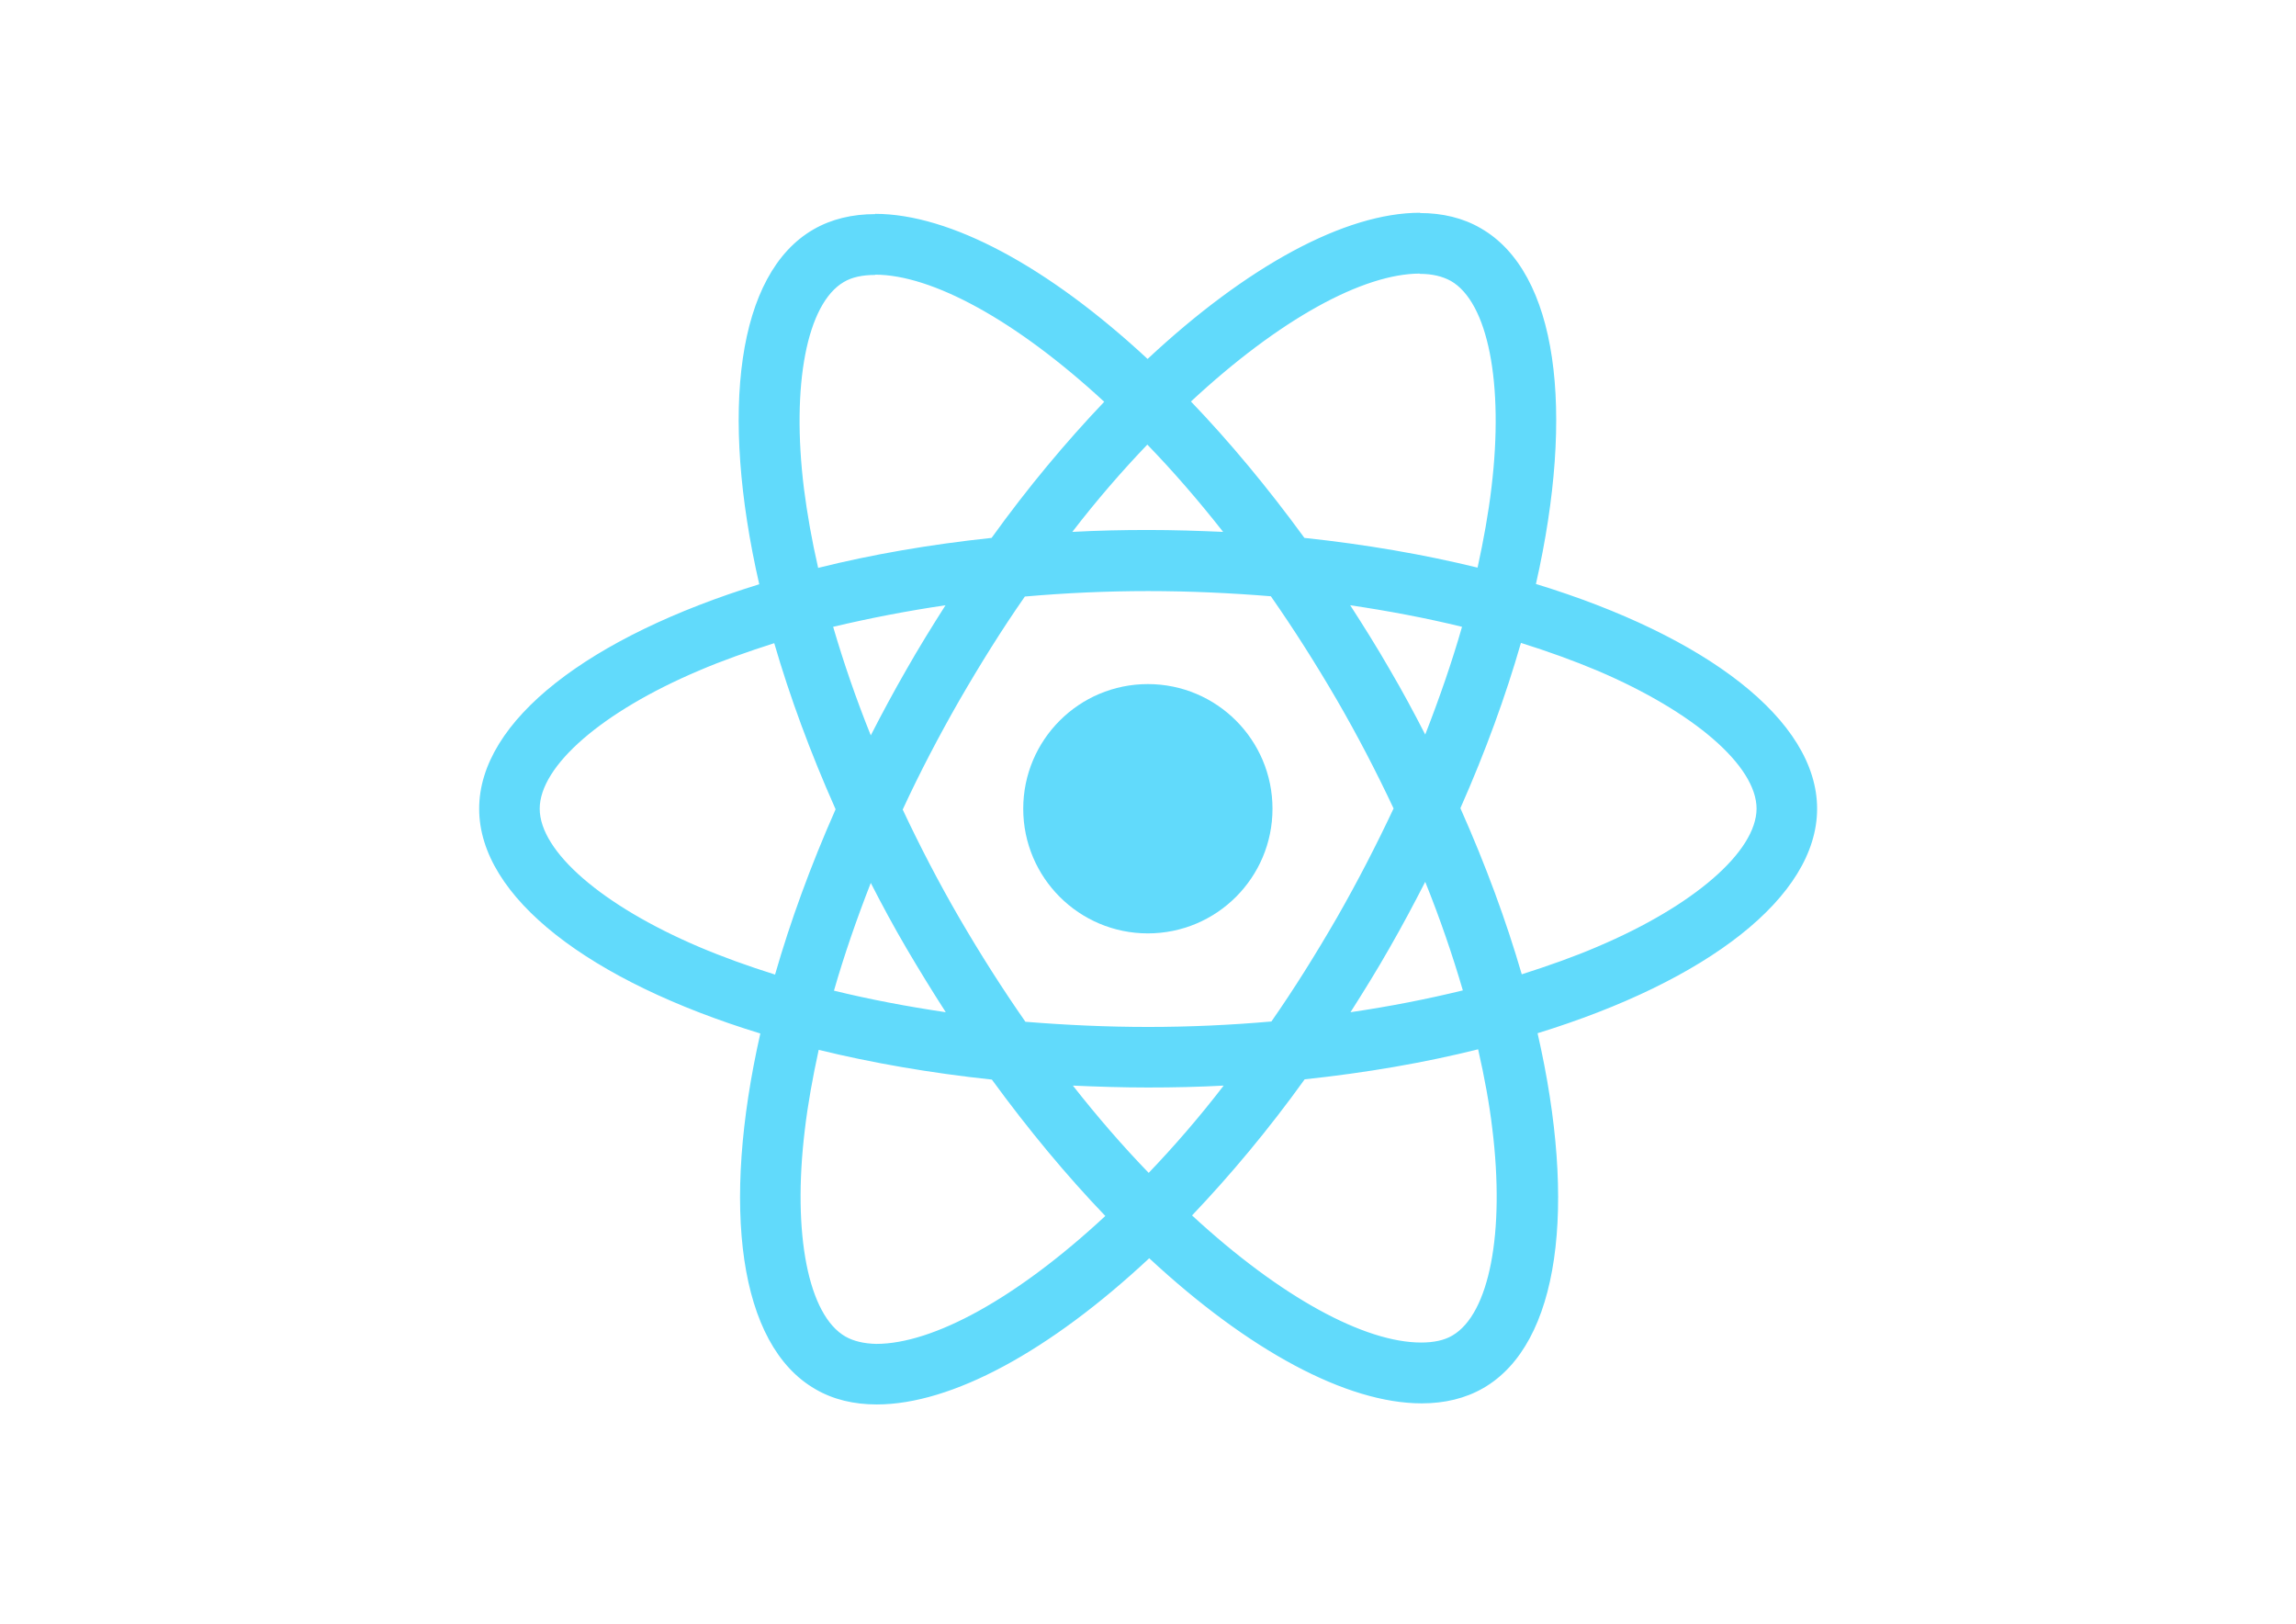
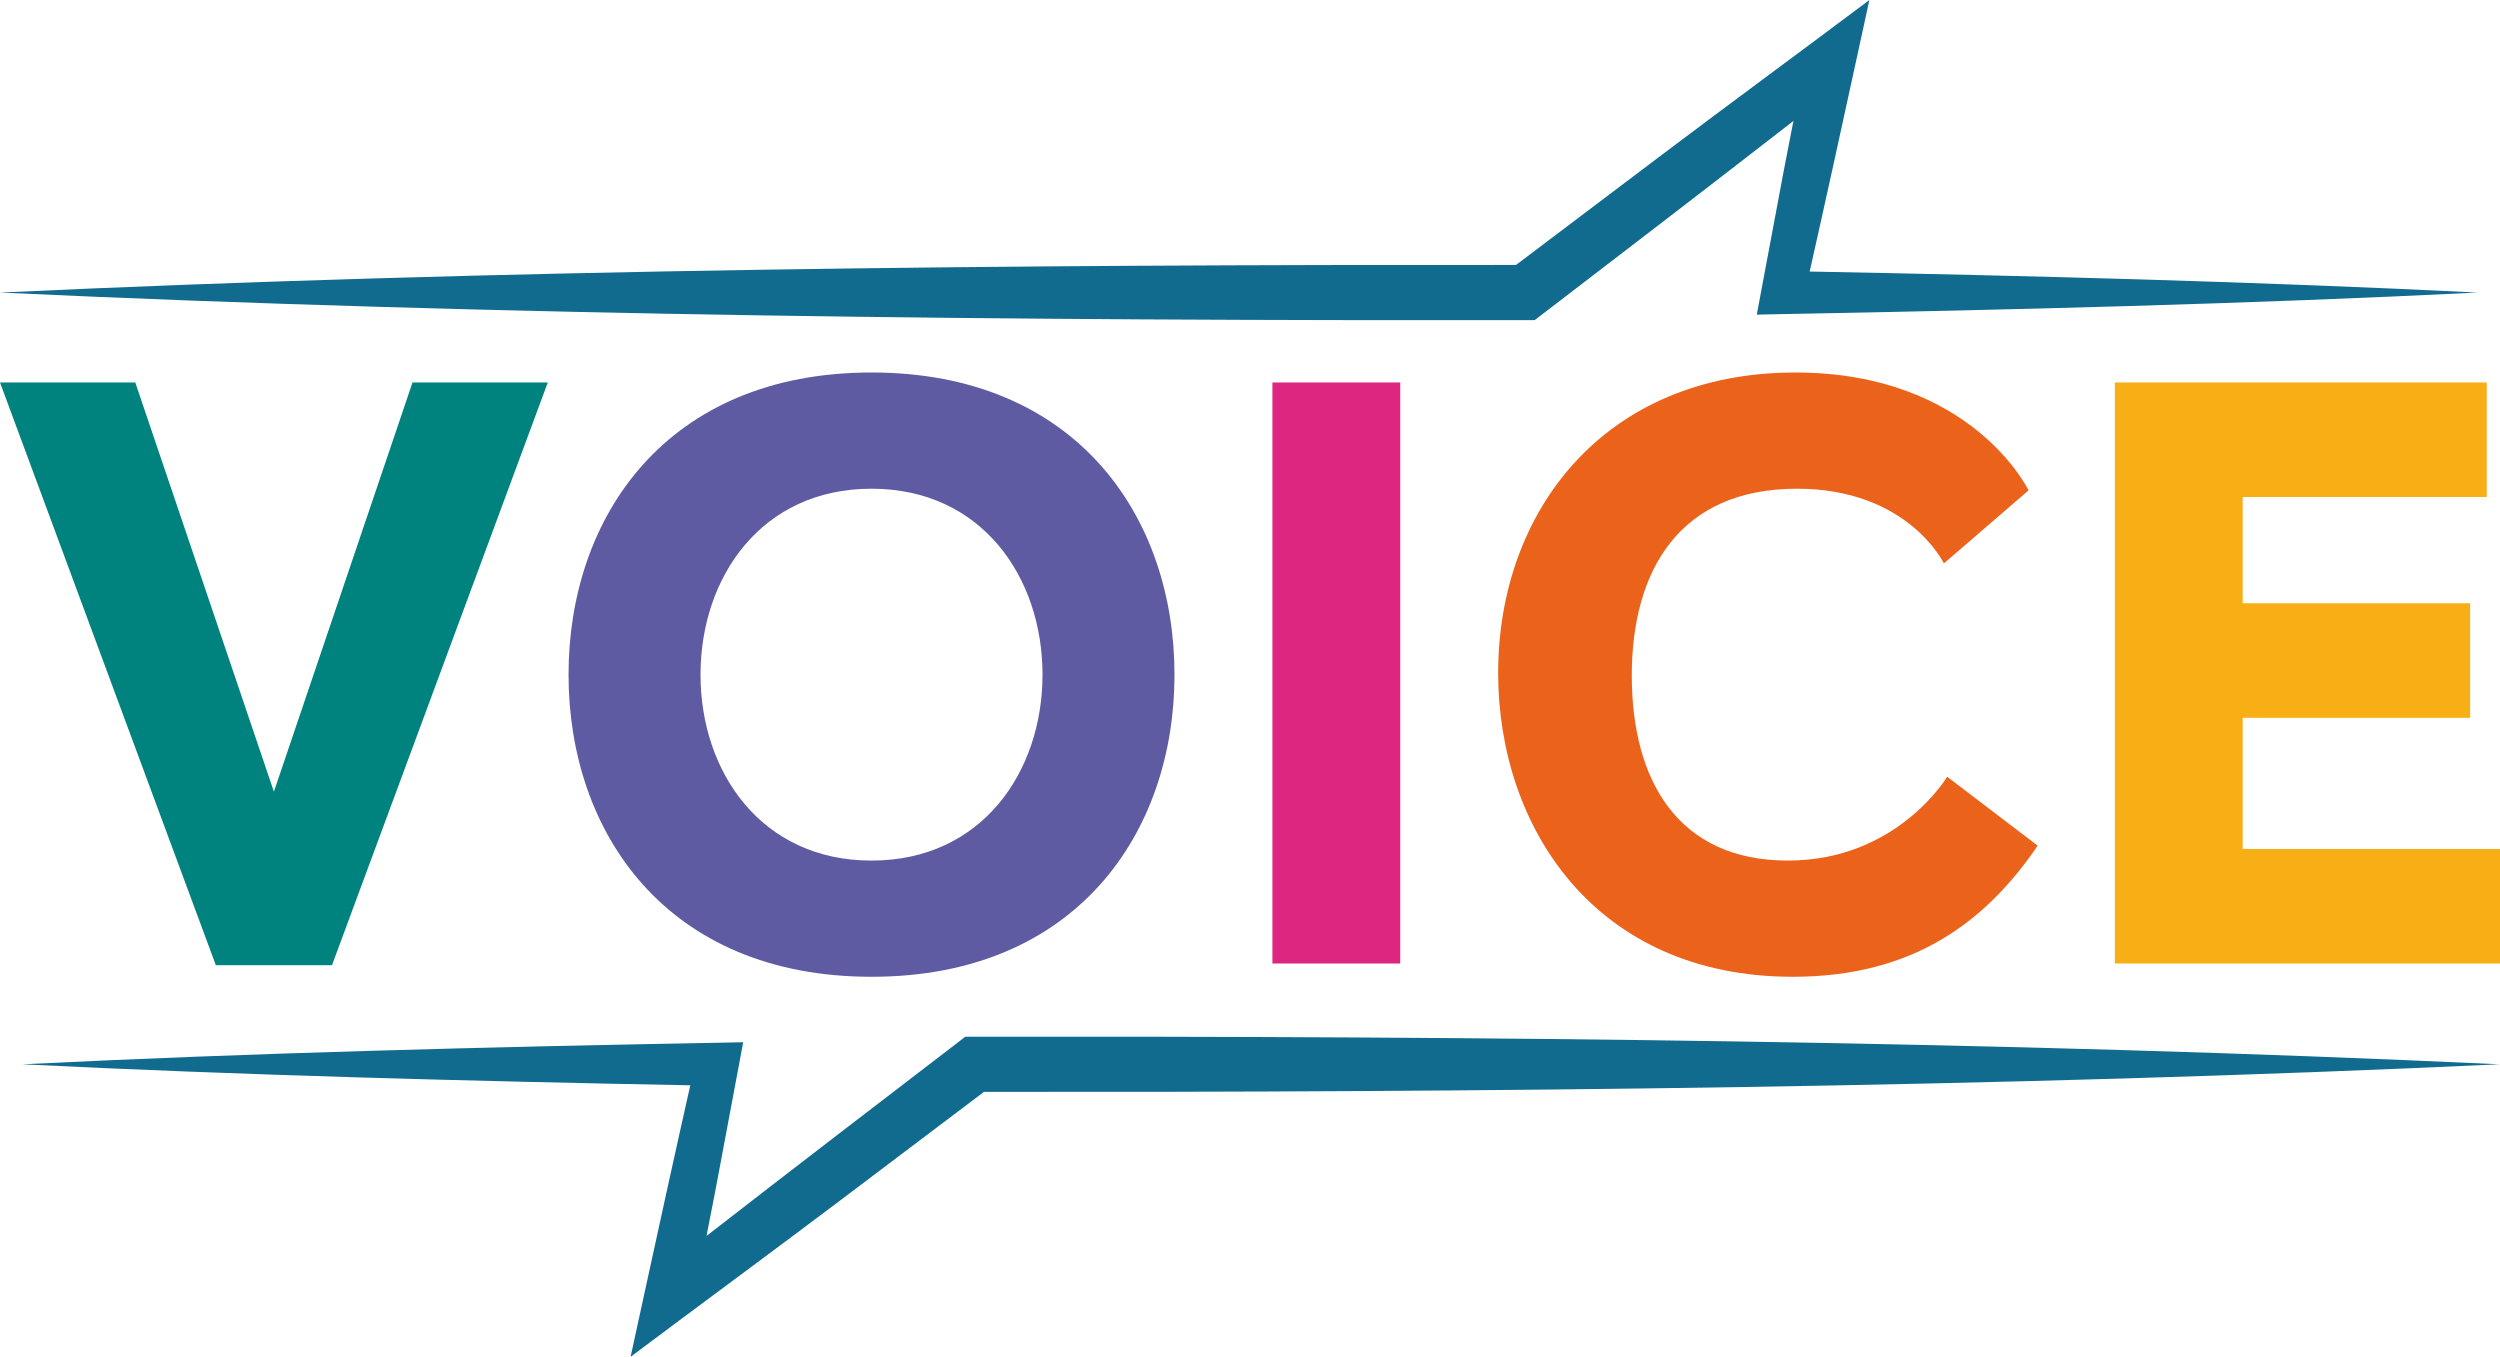
- <svg xmlns="http://www.w3.org/2000/svg" viewBox="0 0 841.9 595.3">
-   <g fill="#61DAFB">
-     <path d="M666.3 296.5c0-32.5-40.7-63.3-103.1-82.4 14.4-63.6 8-114.2-20.2-130.4-6.5-3.8-14.1-5.6-22.4-5.6v22.3c4.6 0 8.3.9 11.4 2.6 13.6 7.8 19.5 37.5 14.9 75.7-1.1 9.4-2.9 19.3-5.1 29.4-19.6-4.8-41-8.5-63.5-10.9-13.5-18.5-27.5-35.3-41.6-50 32.6-30.3 63.2-46.9 84-46.9V78c-27.5 0-63.5 19.6-99.9 53.6-36.4-33.8-72.4-53.2-99.9-53.2v22.3c20.7 0 51.4 16.5 84 46.6-14 14.7-28 31.4-41.3 49.9-22.6 2.4-44 6.1-63.6 11-2.3-10-4-19.7-5.2-29-4.7-38.2 1.1-67.9 14.6-75.8 3-1.8 6.9-2.6 11.5-2.6V78.5c-8.4 0-16 1.8-22.6 5.6-28.1 16.2-34.4 66.7-19.9 130.1-62.2 19.2-102.7 49.9-102.7 82.3 0 32.5 40.7 63.3 103.1 82.4-14.4 63.6-8 114.2 20.2 130.4 6.5 3.8 14.1 5.6 22.5 5.6 27.5 0 63.5-19.6 99.9-53.6 36.4 33.8 72.4 53.2 99.9 53.2 8.4 0 16-1.8 22.6-5.6 28.1-16.2 34.4-66.7 19.9-130.1 62-19.1 102.5-49.9 102.5-82.3zm-130.2-66.7c-3.7 12.9-8.3 26.2-13.5 39.5-4.1-8-8.4-16-13.1-24-4.6-8-9.5-15.8-14.4-23.4 14.2 2.1 27.9 4.7 41 7.9zm-45.8 106.5c-7.8 13.5-15.8 26.3-24.1 38.2-14.9 1.3-30 2-45.2 2-15.1 0-30.2-.7-45-1.9-8.3-11.9-16.4-24.6-24.2-38-7.6-13.1-14.5-26.4-20.8-39.8 6.2-13.4 13.2-26.8 20.7-39.9 7.8-13.5 15.8-26.3 24.1-38.2 14.9-1.3 30-2 45.2-2 15.1 0 30.2.7 45 1.9 8.3 11.9 16.4 24.6 24.2 38 7.6 13.1 14.5 26.4 20.8 39.8-6.3 13.4-13.2 26.8-20.7 39.9zm32.3-13c5.4 13.4 10 26.8 13.8 39.8-13.1 3.2-26.9 5.9-41.2 8 4.9-7.7 9.8-15.6 14.4-23.7 4.6-8 8.9-16.1 13-24.1zM421.2 430c-9.3-9.6-18.6-20.3-27.8-32 9 .4 18.2.7 27.5.7 9.4 0 18.7-.2 27.8-.7-9 11.7-18.3 22.4-27.5 32zm-74.4-58.9c-14.2-2.1-27.9-4.7-41-7.9 3.7-12.9 8.3-26.2 13.5-39.5 4.1 8 8.4 16 13.1 24 4.7 8 9.5 15.8 14.4 23.4zM420.7 163c9.3 9.6 18.6 20.3 27.8 32-9-.4-18.2-.7-27.5-.7-9.4 0-18.7.2-27.8.7 9-11.7 18.3-22.4 27.5-32zm-74 58.9c-4.9 7.7-9.8 15.6-14.4 23.7-4.6 8-8.9 16-13 24-5.4-13.4-10-26.8-13.8-39.8 13.1-3.1 26.9-5.8 41.2-7.9zm-90.5 125.2c-35.4-15.1-58.3-34.9-58.3-50.6 0-15.7 22.9-35.6 58.3-50.6 8.6-3.7 18-7 27.7-10.1 5.7 19.6 13.2 40 22.5 60.9-9.2 20.8-16.6 41.1-22.2 60.6-9.9-3.1-19.3-6.5-28-10.2zM310 490c-13.6-7.8-19.5-37.5-14.9-75.7 1.1-9.4 2.9-19.3 5.1-29.4 19.6 4.8 41 8.5 63.5 10.9 13.5 18.5 27.5 35.3 41.6 50-32.6 30.3-63.2 46.9-84 46.9-4.5-.1-8.3-1-11.3-2.7zm237.2-76.2c4.7 38.2-1.1 67.9-14.6 75.8-3 1.8-6.9 2.6-11.5 2.6-20.7 0-51.4-16.5-84-46.6 14-14.7 28-31.4 41.3-49.9 22.6-2.4 44-6.1 63.6-11 2.3 10.1 4.1 19.8 5.2 29.1zm38.5-66.7c-8.6 3.7-18 7-27.7 10.1-5.7-19.6-13.2-40-22.5-60.9 9.2-20.8 16.6-41.1 22.2-60.6 9.9 3.1 19.3 6.5 28.1 10.2 35.4 15.1 58.3 34.9 58.3 50.6-.1 15.7-23 35.6-58.4 50.6zM320.8 78.4z" />
-     <circle cx="420.9" cy="296.5" r="45.7" />
-     <path d="M520.5 78.1z" />
-   </g>
+ <svg xmlns="http://www.w3.org/2000/svg" id="Layer_1" width="902.22" height="489.67" viewBox="0 0 902.22 489.67">
+   <path d="M77.89,348.32L0,138.03h48.82l50.03,147.68,50.02-147.68h48.82l-77.88,210.29h-41.94Z" fill="#00837f" stroke-width="0" />
+   <path d="M314.52,352.51c-73.99,0-109.34-52.12-109.34-109.04s35.35-109.04,109.34-109.04,109.34,52.12,109.34,109.04-35.35,109.04-109.34,109.04ZM376.23,243.47c0-35.05-21.87-67.1-61.71-67.1s-61.71,32.05-61.71,67.1,21.87,67.1,61.71,67.1,61.71-32.05,61.71-67.1Z" fill="#5f5ba3" stroke-width="0" />
+   <path d="M459.2,347.72v-209.69h46.13v209.69h-46.13Z" fill="#dc2680" stroke-width="0" />
+   <path d="M735.38,305.18c-18.57,27.26-44.63,47.33-88.37,47.33-71.59,0-106.34-54.22-106.34-109.64,0-58.41,38.34-108.44,107.24-108.44,63.8,0,84.17,42.54,84.17,42.54l-30.56,26.36s-12.88-26.96-53.02-26.96c-42.24,0-59.61,29.36-59.61,67.4s16.77,66.8,56.31,66.8,57.51-30.25,57.51-30.25l32.65,24.86Z" fill="#eb631a" stroke-width="0" />
+   <path d="M763.23,347.72v-209.69h134.2v41.34h-88.07v38.34h82.08v41.34h-82.08v47.33h92.86v41.34h-138.99Z" fill="#f8ae15" stroke-width="0" />
+   <path d="M653.09,97.99c5.03-22.27,12.49-56.34,16.43-74.5,0,0,5.11-23.48,5.11-23.48-24.61,18.45-50.45,37.44-74.94,55.9l-52.58,39.71c-181.33-.18-366.02,1.52-547.12,9.96,182.21,8.5,368.04,10.17,550.45,9.96h3.4s2.64-2.03,2.64-2.03c26.2-20.07,61.56-47.17,90.75-69.87-1.75,8.98-3.55,18.27-3.55,18.27-1.27,6.9-8.58,45.64-9.68,51.64,0,0,9.4-.2,9.4-.2,82.27-1.5,168.62-3.69,250.73-7.77-78.94-3.92-161.67-6.09-241.04-7.58Z" fill="#106b8e" stroke-width="0" />
+   <path d="M902.22,384.1c-182.21-8.5-368.04-10.17-550.45-9.96h-3.4s-2.64,2.03-2.64,2.03c-26.2,20.07-61.56,47.17-90.75,69.87,1.75-8.98,3.55-18.27,3.55-18.27,1.27-6.9,8.58-45.64,9.68-51.64,0,0-9.4.2-9.4.19-82.27,1.5-168.62,3.69-250.73,7.77,78.94,3.92,161.67,6.09,241.04,7.58-5.03,22.27-12.49,56.34-16.43,74.5l-5.11,23.48c24.61-18.45,50.45-37.44,74.94-55.9l52.58-39.71c181.33.18,366.02-1.51,547.12-9.96Z" fill="#106b8e" stroke-width="0" />
</svg>
